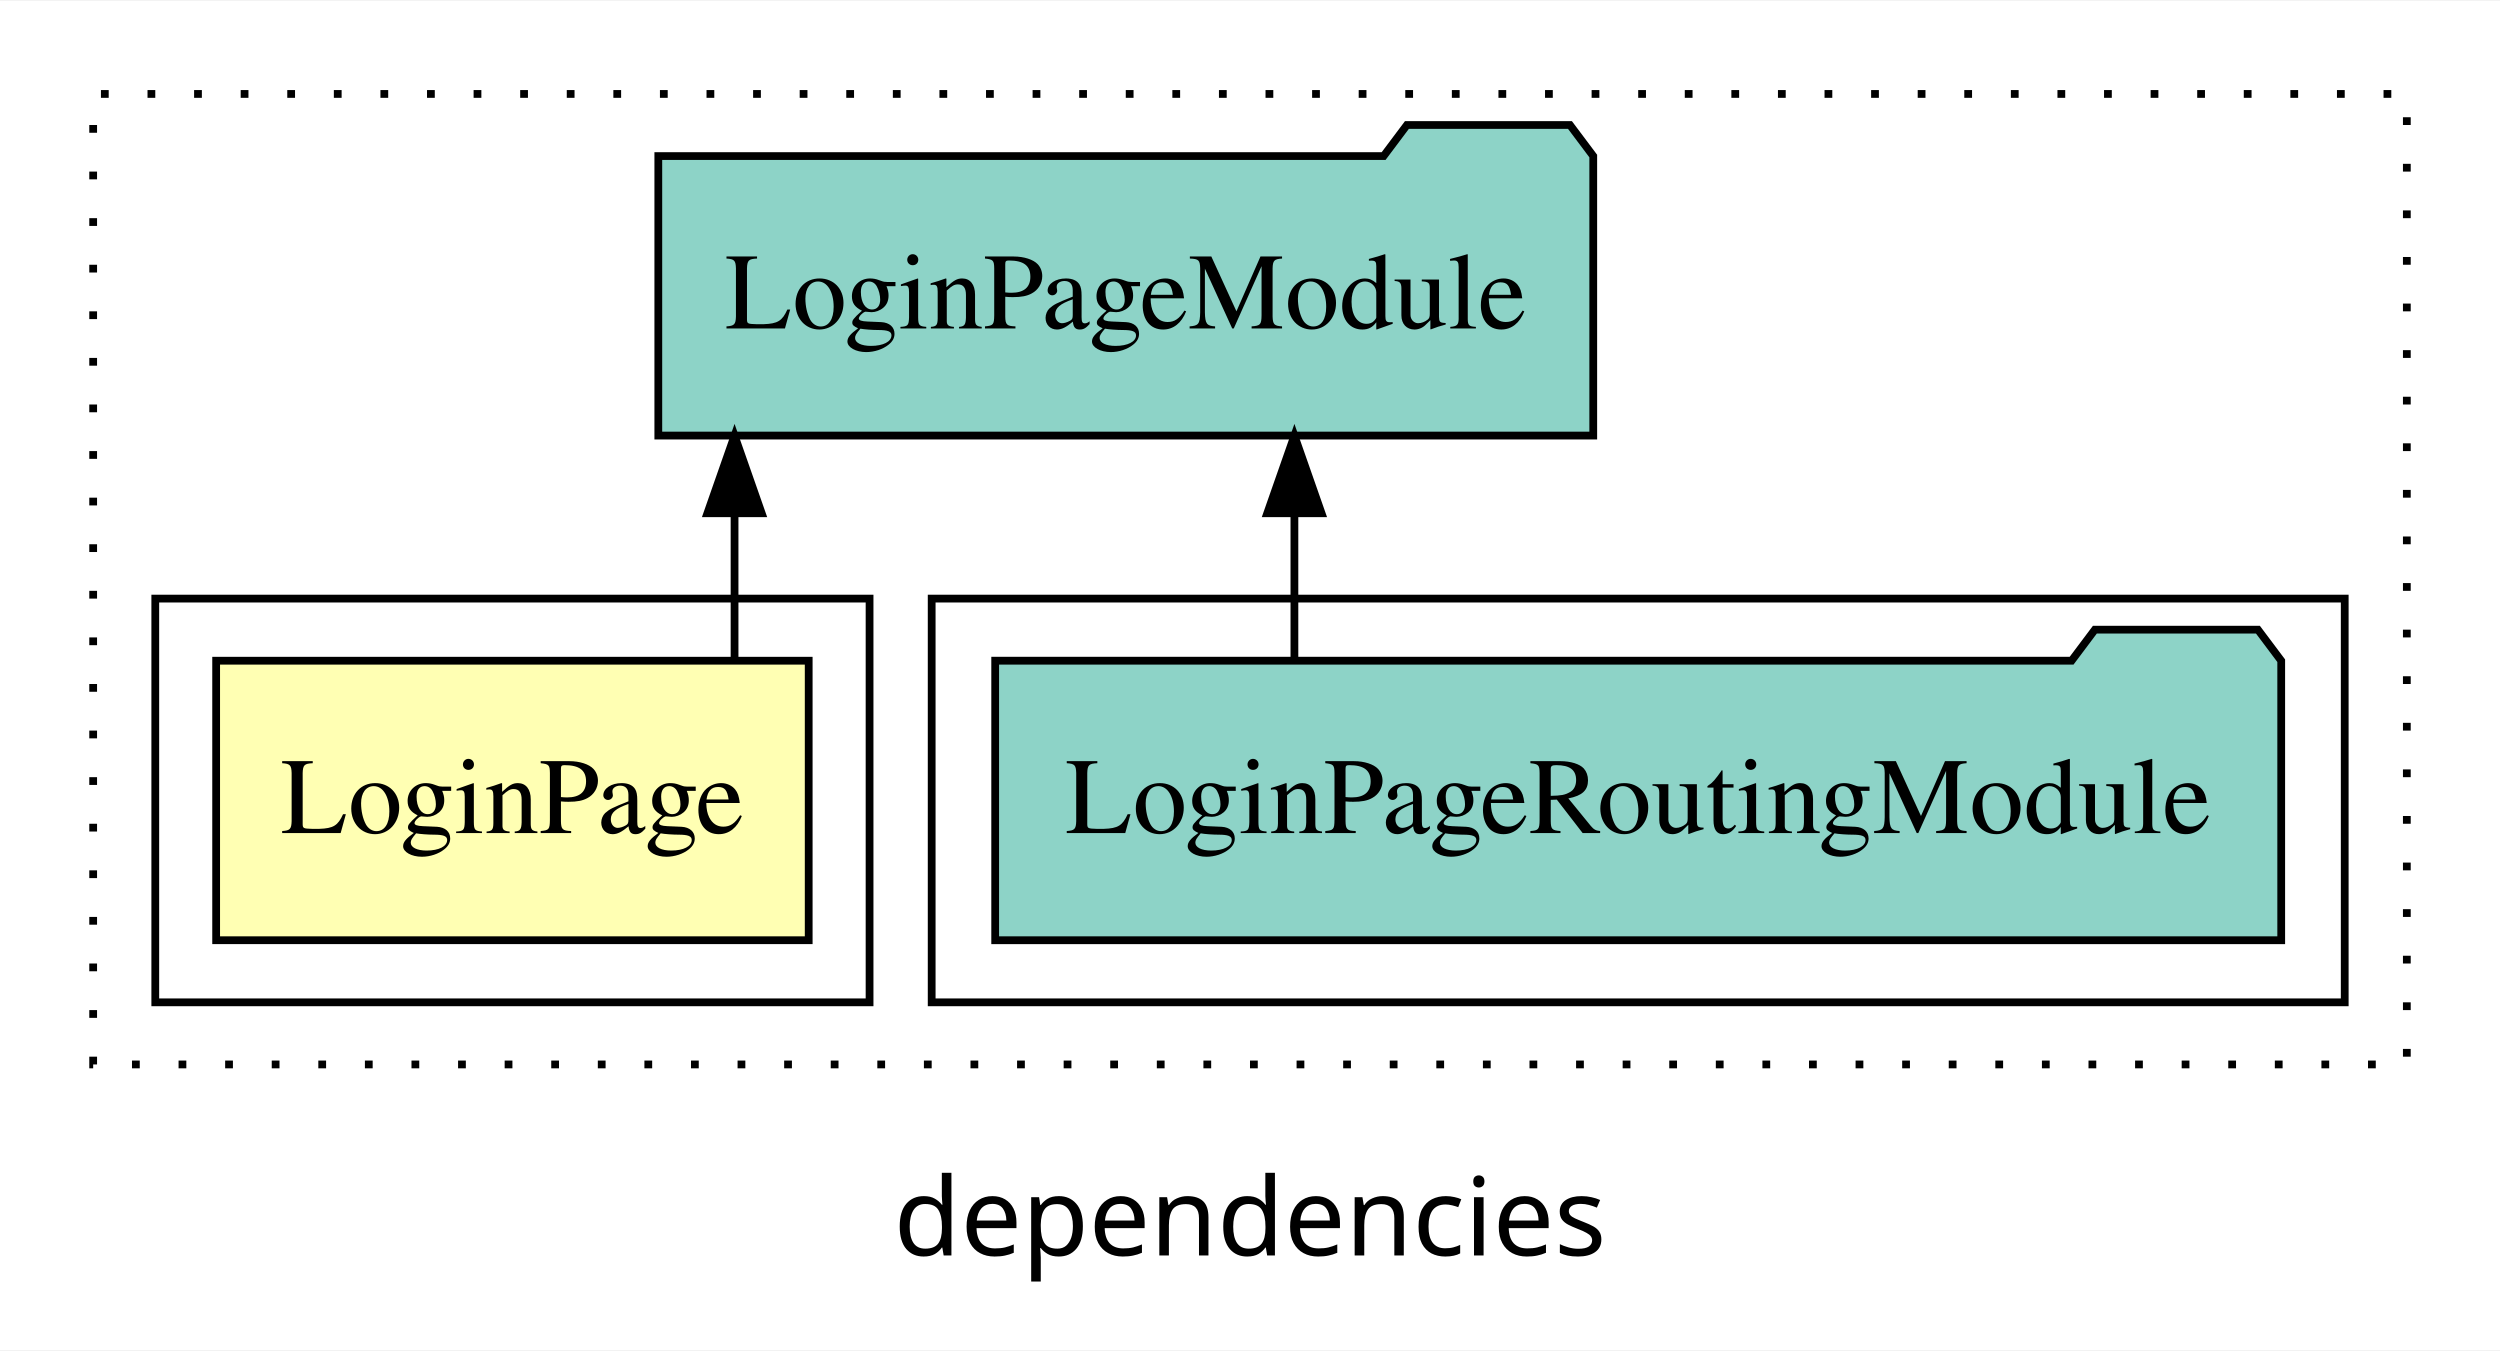
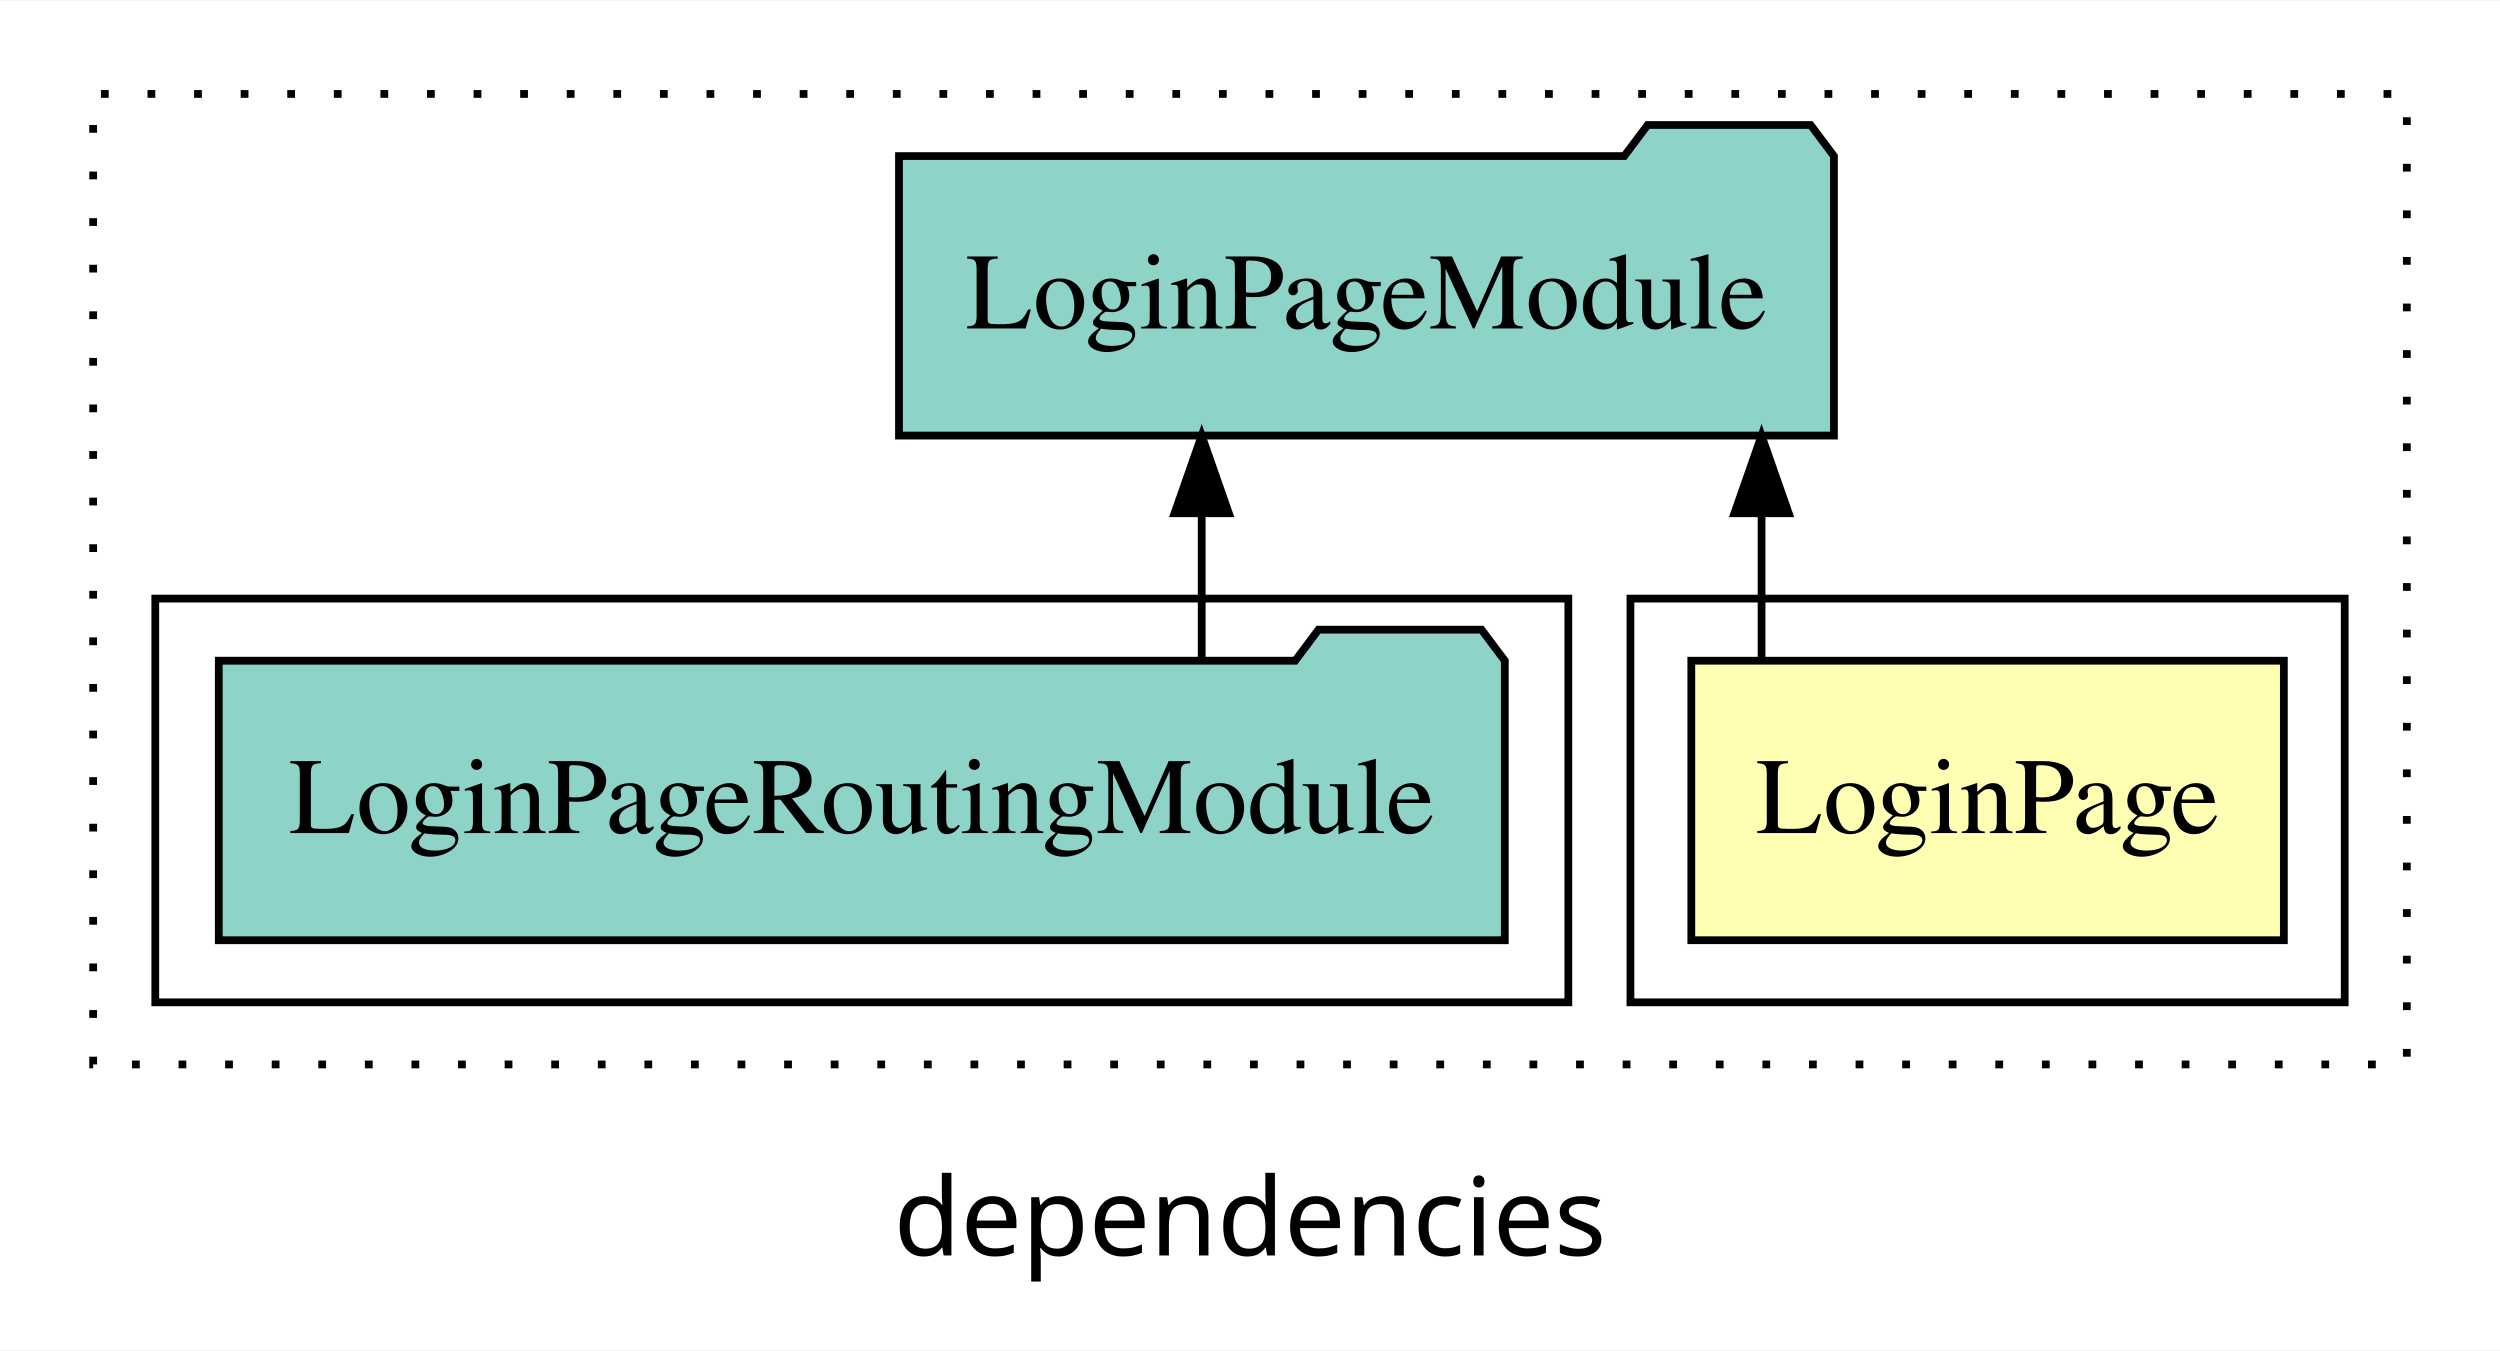
<svg xmlns="http://www.w3.org/2000/svg" width="322pt" height="174pt" viewBox="0.00 0.00 322.00 173.80">
  <g id="graph0" class="graph" transform="scale(1 1) rotate(0) translate(4 169.8)">
    <polygon fill="white" stroke="transparent" points="-4,4 -4,-169.8 318,-169.8 318,4 -4,4" />
    <text text-anchor="middle" x="157" y="-8.2" font-family="sans-serif" font-size="14.00">dependencies</text>
    <g id="clust1" class="cluster">
      <polygon fill="none" stroke="black" stroke-dasharray="1,5" points="8,-32.8 8,-157.8 306,-157.8 306,-32.8 8,-32.8" />
    </g>
+     <g id="clust2" class="cluster">
+       <polygon fill="none" stroke="black" points="206,-40.8 206,-92.8 298,-92.8 298,-40.8 206,-40.8" />
+     </g>
    <g id="clust4" class="cluster">
-       <polygon fill="none" stroke="black" points="116,-40.8 116,-92.8 298,-92.8 298,-40.8 116,-40.8" />
-     </g>
-     <g id="clust2" class="cluster">
-       <polygon fill="none" stroke="black" points="16,-40.8 16,-92.8 108,-92.8 108,-40.8 16,-40.8" />
+       <polygon fill="none" stroke="black" points="16,-40.8 16,-92.8 198,-92.8 198,-40.8 16,-40.8" />
    </g>
    <g id="node1" class="node">
-       <polygon fill="#ffffb3" stroke="black" points="100.16,-84.8 23.84,-84.8 23.84,-48.8 100.16,-48.8 100.16,-84.8" />
-       <text text-anchor="middle" x="62" y="-62.6" font-family="Times,serif" font-size="14.00">LoginPage</text>
+       <polygon fill="#ffffb3" stroke="black" points="290.16,-84.8 213.84,-84.8 213.84,-48.8 290.16,-48.8 290.16,-84.8" />
+       <text text-anchor="middle" x="252" y="-62.6" font-family="Times,serif" font-size="14.00">LoginPage</text>
    </g>
    <g id="node2" class="node">
-       <polygon fill="#8dd3c7" stroke="black" points="201.21,-149.8 198.21,-153.8 177.21,-153.8 174.21,-149.8 80.79,-149.8 80.79,-113.8 201.21,-113.8 201.21,-149.8" />
-       <text text-anchor="middle" x="141" y="-127.6" font-family="Times,serif" font-size="14.00">LoginPageModule</text>
+       <polygon fill="#8dd3c7" stroke="black" points="232.21,-149.8 229.21,-153.8 208.21,-153.8 205.21,-149.8 111.79,-149.8 111.79,-113.8 232.21,-113.8 232.21,-149.8" />
+       <text text-anchor="middle" x="172" y="-127.6" font-family="Times,serif" font-size="14.00">LoginPageModule</text>
    </g>
    <g id="edge1" class="edge">
-       <path fill="none" stroke="black" d="M90.61,-84.91C90.61,-84.91 90.61,-103.79 90.61,-103.79" />
-       <polygon fill="black" stroke="black" points="87.11,-103.79 90.61,-113.79 94.11,-103.79 87.11,-103.79" />
+       <path fill="none" stroke="black" d="M222.89,-84.91C222.89,-84.91 222.89,-103.79 222.89,-103.79" />
+       <polygon fill="black" stroke="black" points="219.39,-103.79 222.89,-113.79 226.39,-103.79 219.39,-103.79" />
    </g>
    <g id="node3" class="node">
-       <polygon fill="#8dd3c7" stroke="black" points="289.82,-84.8 286.82,-88.8 265.82,-88.8 262.82,-84.8 124.18,-84.8 124.18,-48.8 289.82,-48.8 289.82,-84.8" />
-       <text text-anchor="middle" x="207" y="-62.6" font-family="Times,serif" font-size="14.00">LoginPageRoutingModule</text>
+       <polygon fill="#8dd3c7" stroke="black" points="189.82,-84.8 186.82,-88.8 165.82,-88.8 162.82,-84.8 24.18,-84.8 24.18,-48.8 189.82,-48.8 189.82,-84.8" />
+       <text text-anchor="middle" x="107" y="-62.6" font-family="Times,serif" font-size="14.00">LoginPageRoutingModule</text>
    </g>
    <g id="edge2" class="edge">
-       <path fill="none" stroke="black" d="M162.72,-84.91C162.72,-84.91 162.72,-103.79 162.72,-103.79" />
-       <polygon fill="black" stroke="black" points="159.22,-103.79 162.72,-113.79 166.22,-103.79 159.22,-103.79" />
+       <path fill="none" stroke="black" d="M150.78,-84.91C150.78,-84.91 150.78,-103.79 150.78,-103.79" />
+       <polygon fill="black" stroke="black" points="147.28,-103.79 150.78,-113.79 154.28,-103.79 147.28,-103.79" />
    </g>
  </g>
</svg>
